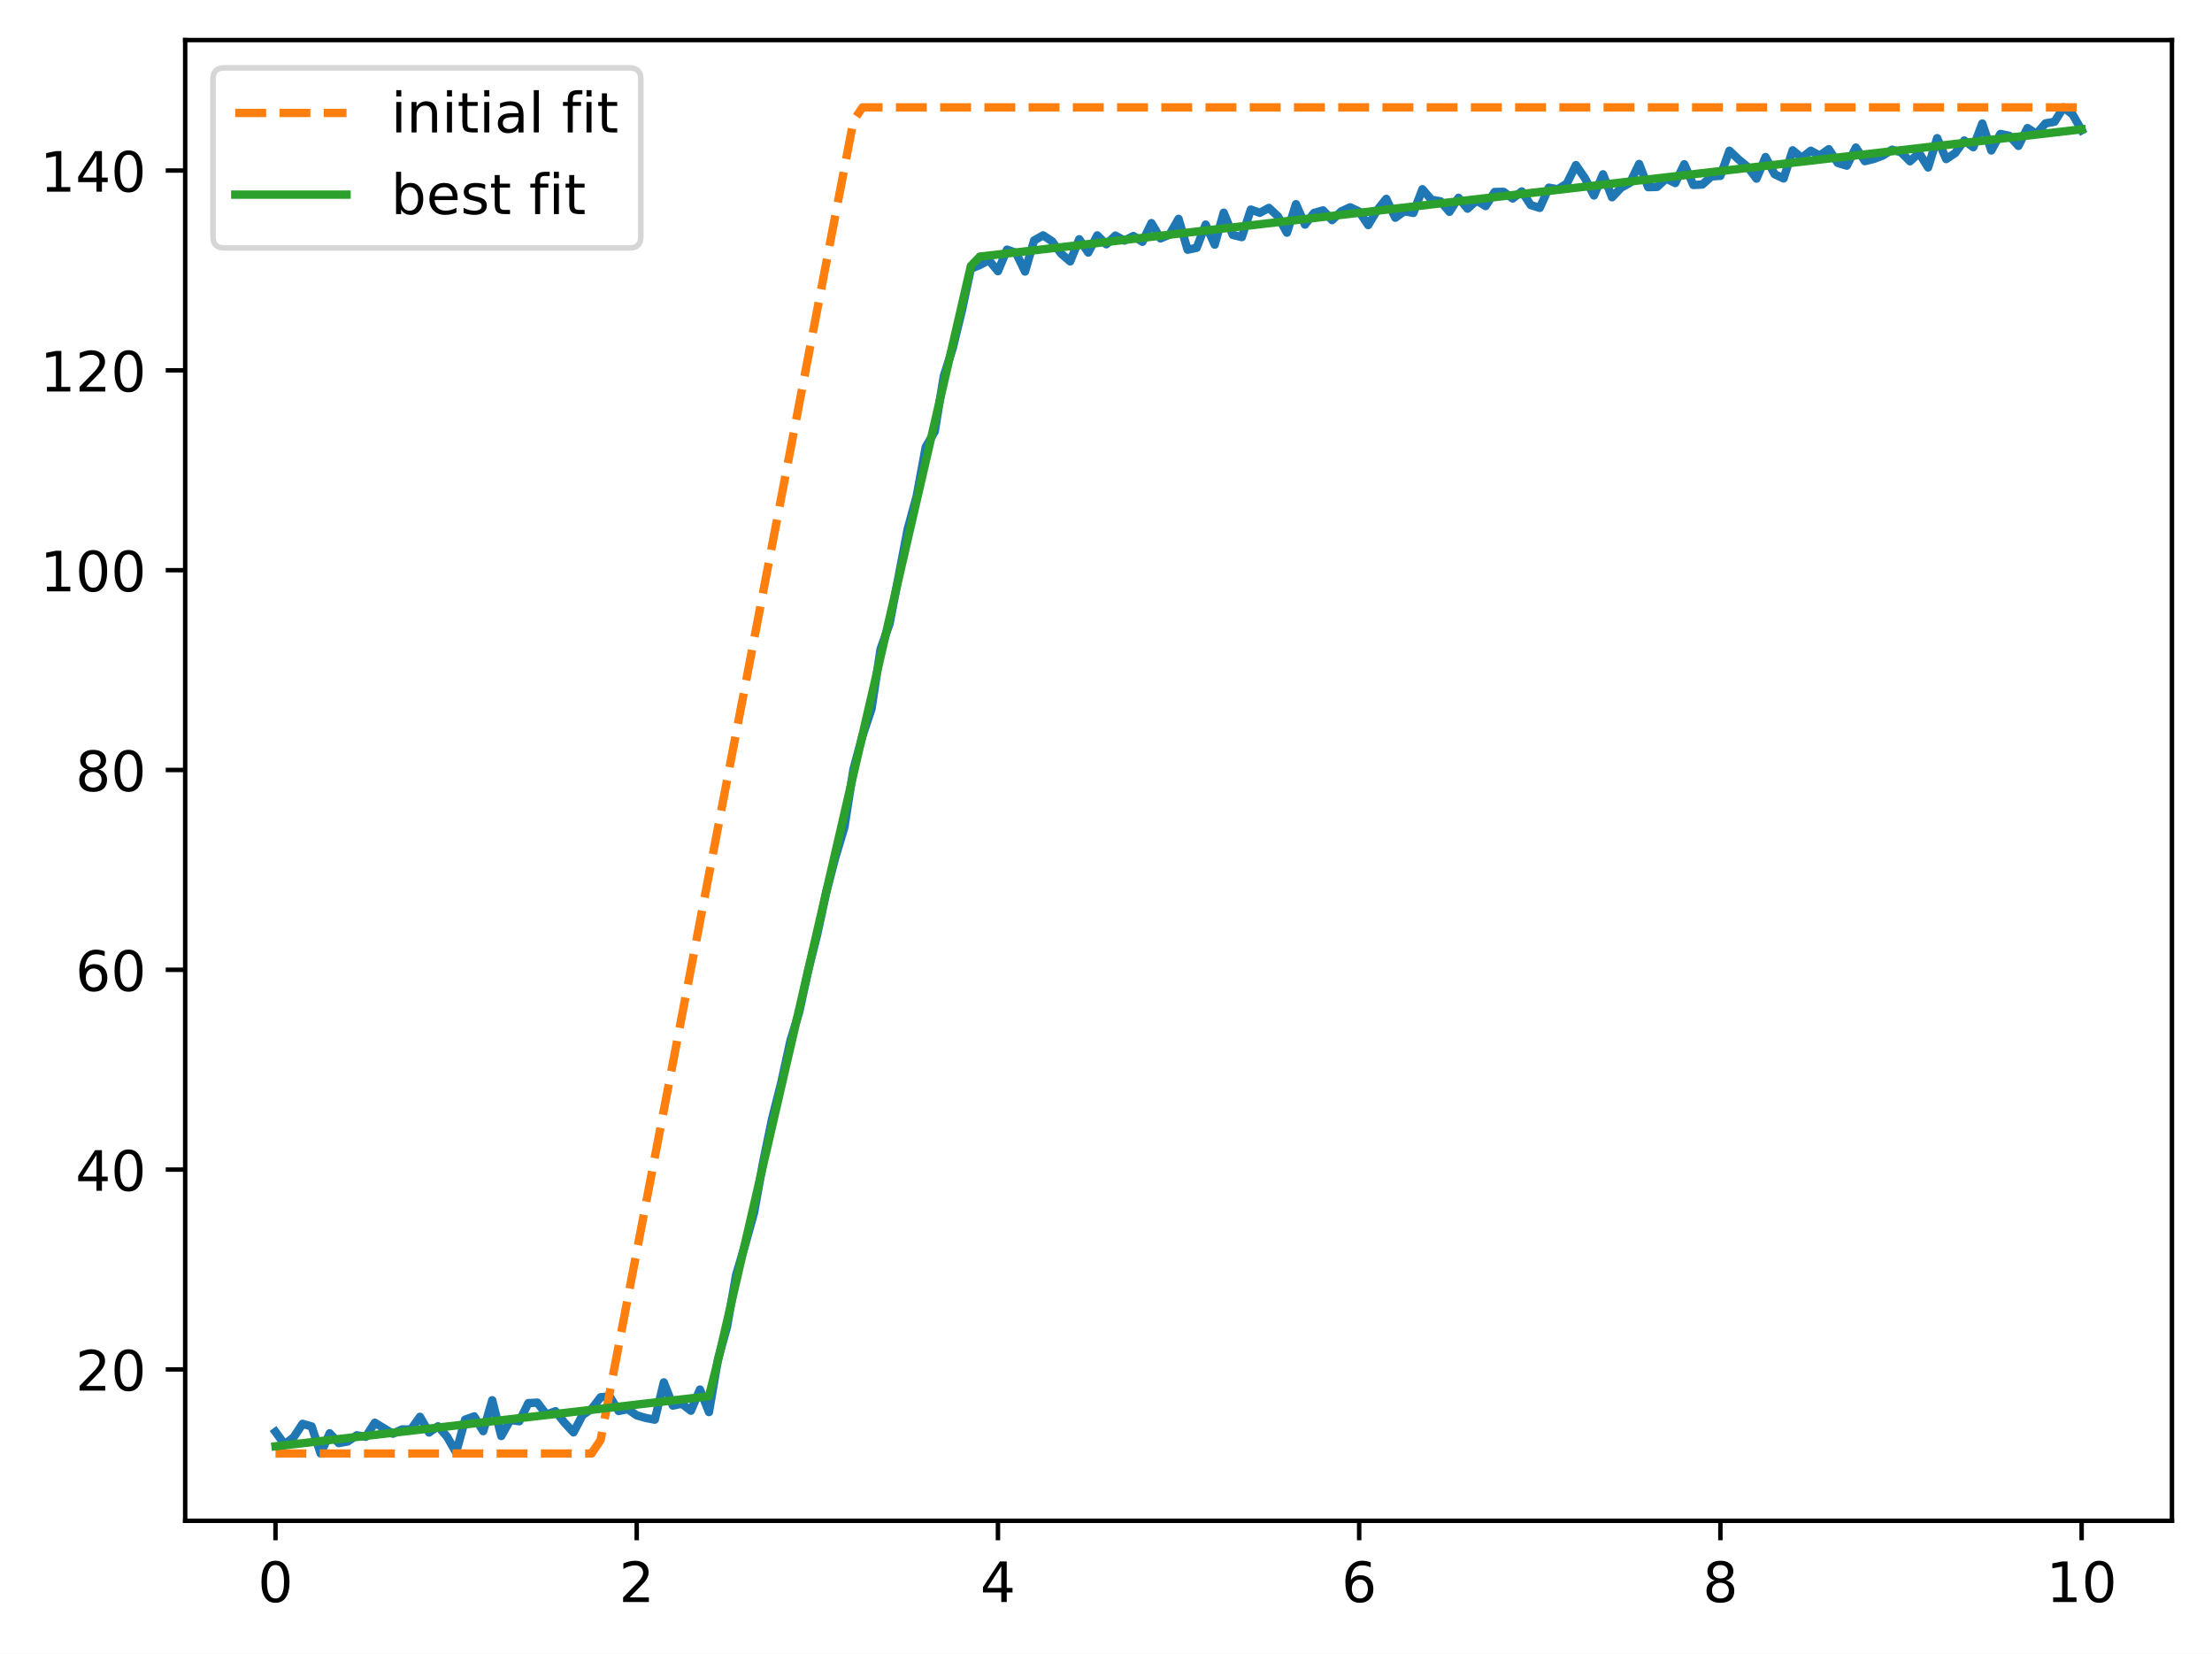
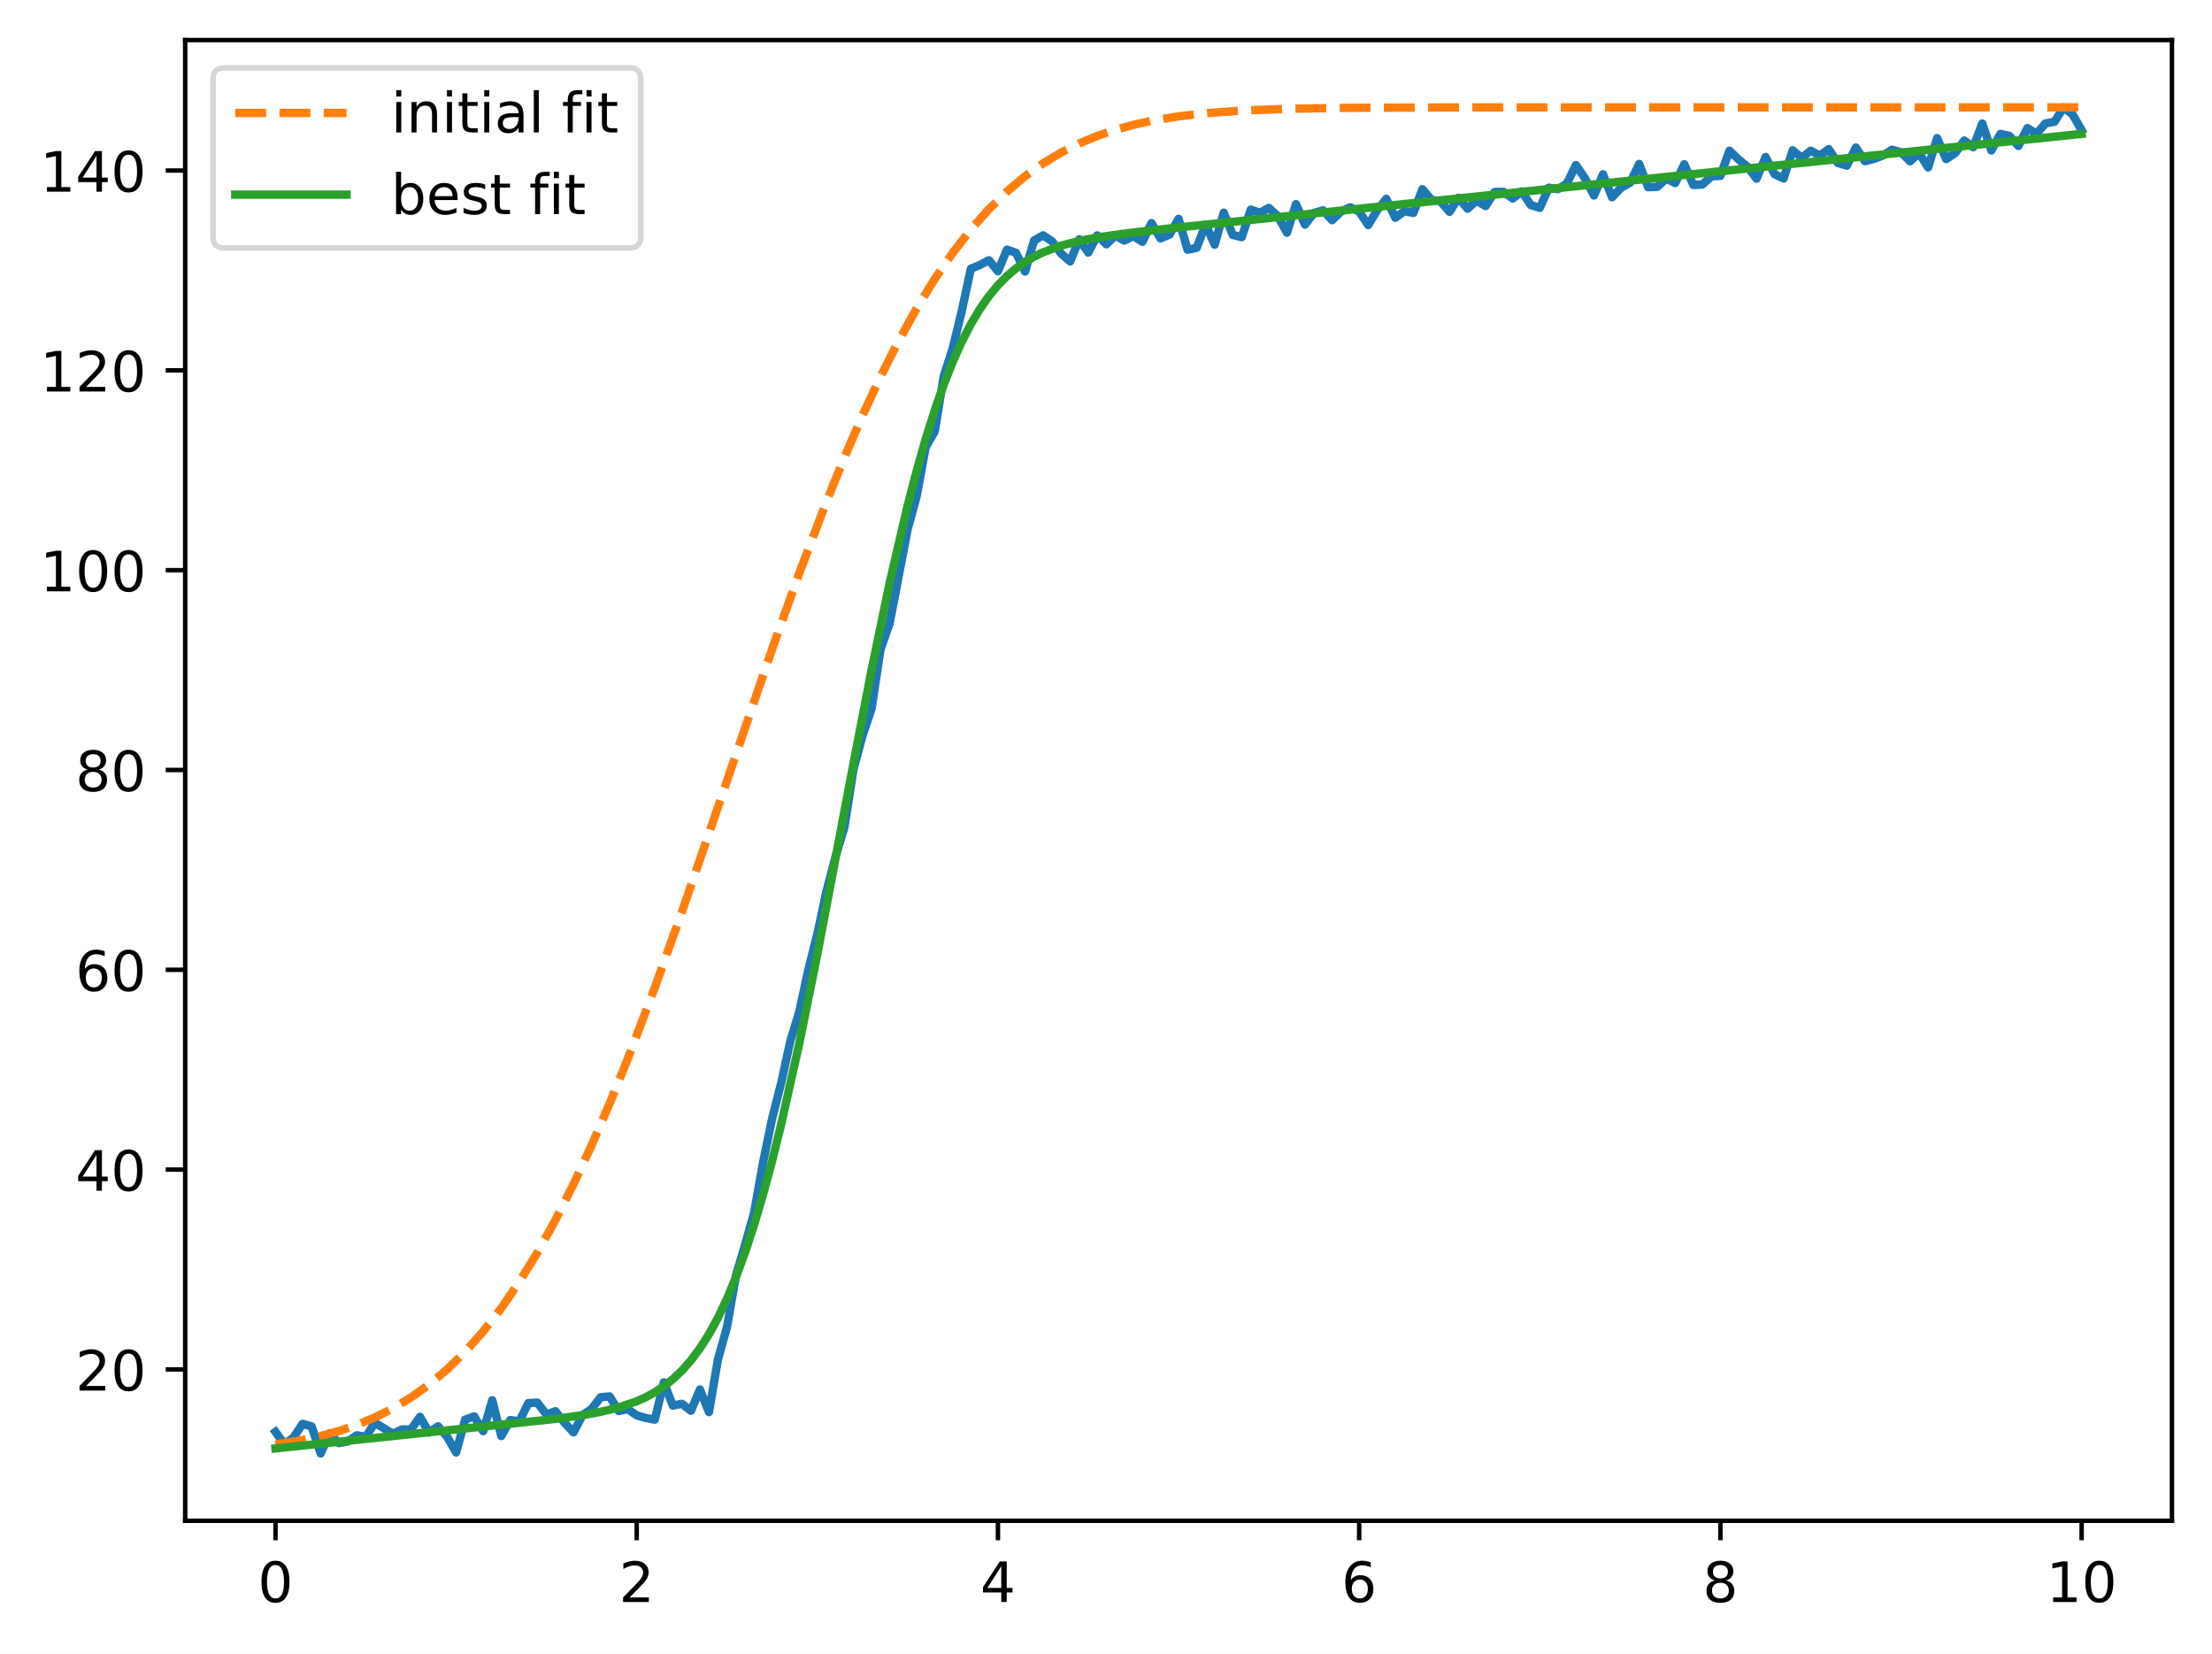
<svg xmlns="http://www.w3.org/2000/svg" xmlns:xlink="http://www.w3.org/1999/xlink" width="397.608pt" height="297.19pt" viewBox="0 0 397.608 297.19" version="1.1">
  <defs>
    <style type="text/css">*{stroke-linejoin: round; stroke-linecap: butt}</style>
  </defs>
  <g id="figure_1">
    <g id="patch_1">
      <path d="M 0 297.19  L 397.608 297.19  L 397.608 0  L 0 0  z " style="fill: #ffffff" />
    </g>
    <g id="axes_1">
      <g id="patch_2">
        <path d="M 33.288 273.312  L 390.408 273.312  L 390.408 7.2  L 33.288 7.2  z " style="fill: #ffffff" />
      </g>
      <g id="matplotlib.axis_1">
        <g id="xtick_1">
          <g id="line2d_1">
            <defs>
-               <path id="mdfe7329f62" d="M 0 0  L 0 3.5  " style="stroke: #000000; stroke-width: 0.8" />
-             </defs>
-             <g>
-               <use xlink:href="#mdfe7329f62" x="49.52" y="273.312" style="stroke: #000000; stroke-width: 0.8" />
+               <path id="m82a32e12cf" d="M 0 0  L 0 3.5  " style="stroke: #000000; stroke-width: 0.8" />
+             </defs>
+             <g>
+               <use xlink:href="#m82a32e12cf" x="49.52" y="273.312" style="stroke: #000000; stroke-width: 0.8" />
            </g>
          </g>
          <g id="text_1">
            <g transform="translate(46.33898 287.9104) scale(0.1 -0.1)">
              <defs>
                <path id="DejaVuSans-30" d="M 2034 4250  Q 1547 4250 1301 3770  Q 1056 3291 1056 2328  Q 1056 1369 1301 889  Q 1547 409 2034 409  Q 2525 409 2770 889  Q 3016 1369 3016 2328  Q 3016 3291 2770 3770  Q 2525 4250 2034 4250  z M 2034 4750  Q 2819 4750 3233 4129  Q 3647 3509 3647 2328  Q 3647 1150 3233 529  Q 2819 -91 2034 -91  Q 1250 -91 836 529  Q 422 1150 422 2328  Q 422 3509 836 4129  Q 1250 4750 2034 4750  z " transform="scale(0.015625)" />
              </defs>
              <use xlink:href="#DejaVuSans-30" />
            </g>
          </g>
        </g>
        <g id="xtick_2">
          <g id="line2d_2">
            <g>
-               <use xlink:href="#mdfe7329f62" x="114.451" y="273.312" style="stroke: #000000; stroke-width: 0.8" />
+               <use xlink:href="#m82a32e12cf" x="114.451" y="273.312" style="stroke: #000000; stroke-width: 0.8" />
            </g>
          </g>
          <g id="text_2">
            <g transform="translate(111.2699 287.9104) scale(0.1 -0.1)">
              <defs>
                <path id="DejaVuSans-32" d="M 1228 531  L 3431 531  L 3431 0  L 469 0  L 469 531  Q 828 903 1448 1529  Q 2069 2156 2228 2338  Q 2531 2678 2651 2914  Q 2772 3150 2772 3378  Q 2772 3750 2511 3984  Q 2250 4219 1831 4219  Q 1534 4219 1204 4116  Q 875 4013 500 3803  L 500 4441  Q 881 4594 1212 4672  Q 1544 4750 1819 4750  Q 2544 4750 2975 4387  Q 3406 4025 3406 3419  Q 3406 3131 3298 2873  Q 3191 2616 2906 2266  Q 2828 2175 2409 1742  Q 1991 1309 1228 531  z " transform="scale(0.015625)" />
              </defs>
              <use xlink:href="#DejaVuSans-32" />
            </g>
          </g>
        </g>
        <g id="xtick_3">
          <g id="line2d_3">
            <g>
-               <use xlink:href="#mdfe7329f62" x="179.382" y="273.312" style="stroke: #000000; stroke-width: 0.8" />
+               <use xlink:href="#m82a32e12cf" x="179.382" y="273.312" style="stroke: #000000; stroke-width: 0.8" />
            </g>
          </g>
          <g id="text_3">
            <g transform="translate(176.2008 287.9104) scale(0.1 -0.1)">
              <defs>
                <path id="DejaVuSans-34" d="M 2419 4116  L 825 1625  L 2419 1625  L 2419 4116  z M 2253 4666  L 3047 4666  L 3047 1625  L 3713 1625  L 3713 1100  L 3047 1100  L 3047 0  L 2419 0  L 2419 1100  L 313 1100  L 313 1709  L 2253 4666  z " transform="scale(0.015625)" />
              </defs>
              <use xlink:href="#DejaVuSans-34" />
            </g>
          </g>
        </g>
        <g id="xtick_4">
          <g id="line2d_4">
            <g>
-               <use xlink:href="#mdfe7329f62" x="244.313" y="273.312" style="stroke: #000000; stroke-width: 0.8" />
+               <use xlink:href="#m82a32e12cf" x="244.313" y="273.312" style="stroke: #000000; stroke-width: 0.8" />
            </g>
          </g>
          <g id="text_4">
            <g transform="translate(241.1317 287.9104) scale(0.1 -0.1)">
              <defs>
                <path id="DejaVuSans-36" d="M 2113 2584  Q 1688 2584 1439 2293  Q 1191 2003 1191 1497  Q 1191 994 1439 701  Q 1688 409 2113 409  Q 2538 409 2786 701  Q 3034 994 3034 1497  Q 3034 2003 2786 2293  Q 2538 2584 2113 2584  z M 3366 4563  L 3366 3988  Q 3128 4100 2886 4159  Q 2644 4219 2406 4219  Q 1781 4219 1451 3797  Q 1122 3375 1075 2522  Q 1259 2794 1537 2939  Q 1816 3084 2150 3084  Q 2853 3084 3261 2657  Q 3669 2231 3669 1497  Q 3669 778 3244 343  Q 2819 -91 2113 -91  Q 1303 -91 875 529  Q 447 1150 447 2328  Q 447 3434 972 4092  Q 1497 4750 2381 4750  Q 2619 4750 2861 4703  Q 3103 4656 3366 4563  z " transform="scale(0.015625)" />
              </defs>
              <use xlink:href="#DejaVuSans-36" />
            </g>
          </g>
        </g>
        <g id="xtick_5">
          <g id="line2d_5">
            <g>
-               <use xlink:href="#mdfe7329f62" x="309.244" y="273.312" style="stroke: #000000; stroke-width: 0.8" />
+               <use xlink:href="#m82a32e12cf" x="309.244" y="273.312" style="stroke: #000000; stroke-width: 0.8" />
            </g>
          </g>
          <g id="text_5">
            <g transform="translate(306.0626 287.9104) scale(0.1 -0.1)">
              <defs>
                <path id="DejaVuSans-38" d="M 2034 2216  Q 1584 2216 1326 1975  Q 1069 1734 1069 1313  Q 1069 891 1326 650  Q 1584 409 2034 409  Q 2484 409 2743 651  Q 3003 894 3003 1313  Q 3003 1734 2745 1975  Q 2488 2216 2034 2216  z M 1403 2484  Q 997 2584 770 2862  Q 544 3141 544 3541  Q 544 4100 942 4425  Q 1341 4750 2034 4750  Q 2731 4750 3128 4425  Q 3525 4100 3525 3541  Q 3525 3141 3298 2862  Q 3072 2584 2669 2484  Q 3125 2378 3379 2068  Q 3634 1759 3634 1313  Q 3634 634 3220 271  Q 2806 -91 2034 -91  Q 1263 -91 848 271  Q 434 634 434 1313  Q 434 1759 690 2068  Q 947 2378 1403 2484  z M 1172 3481  Q 1172 3119 1398 2916  Q 1625 2713 2034 2713  Q 2441 2713 2670 2916  Q 2900 3119 2900 3481  Q 2900 3844 2670 4047  Q 2441 4250 2034 4250  Q 1625 4250 1398 4047  Q 1172 3844 1172 3481  z " transform="scale(0.015625)" />
              </defs>
              <use xlink:href="#DejaVuSans-38" />
            </g>
          </g>
        </g>
        <g id="xtick_6">
          <g id="line2d_6">
            <g>
-               <use xlink:href="#mdfe7329f62" x="374.175" y="273.312" style="stroke: #000000; stroke-width: 0.8" />
+               <use xlink:href="#m82a32e12cf" x="374.175" y="273.312" style="stroke: #000000; stroke-width: 0.8" />
            </g>
          </g>
          <g id="text_6">
            <g transform="translate(367.8123 287.9104) scale(0.1 -0.1)">
              <defs>
                <path id="DejaVuSans-31" d="M 794 531  L 1825 531  L 1825 4091  L 703 3866  L 703 4441  L 1819 4666  L 2450 4666  L 2450 531  L 3481 531  L 3481 0  L 794 0  L 794 531  z " transform="scale(0.015625)" />
              </defs>
              <use xlink:href="#DejaVuSans-31" />
              <use xlink:href="#DejaVuSans-30" x="63.623" />
            </g>
          </g>
        </g>
      </g>
      <g id="matplotlib.axis_2">
        <g id="ytick_1">
          <g id="line2d_7">
            <defs>
-               <path id="m3046f5cf97" d="M 0 0  L -3.5 0  " style="stroke: #000000; stroke-width: 0.8" />
-             </defs>
-             <g>
-               <use xlink:href="#m3046f5cf97" x="33.288" y="246.108" style="stroke: #000000; stroke-width: 0.8" />
+               <path id="mf2039e704d" d="M 0 0  L -3.5 0  " style="stroke: #000000; stroke-width: 0.8" />
+             </defs>
+             <g>
+               <use xlink:href="#mf2039e704d" x="33.288" y="246.108" style="stroke: #000000; stroke-width: 0.8" />
            </g>
          </g>
          <g id="text_7">
            <g transform="translate(13.5625 249.9075) scale(0.1 -0.1)">
              <use xlink:href="#DejaVuSans-32" />
              <use xlink:href="#DejaVuSans-30" x="63.623" />
            </g>
          </g>
        </g>
        <g id="ytick_2">
          <g id="line2d_8">
            <g>
-               <use xlink:href="#m3046f5cf97" x="33.288" y="210.199" style="stroke: #000000; stroke-width: 0.8" />
+               <use xlink:href="#mf2039e704d" x="33.288" y="210.199" style="stroke: #000000; stroke-width: 0.8" />
            </g>
          </g>
          <g id="text_8">
            <g transform="translate(13.5625 213.9978) scale(0.1 -0.1)">
              <use xlink:href="#DejaVuSans-34" />
              <use xlink:href="#DejaVuSans-30" x="63.623" />
            </g>
          </g>
        </g>
        <g id="ytick_3">
          <g id="line2d_9">
            <g>
-               <use xlink:href="#m3046f5cf97" x="33.288" y="174.289" style="stroke: #000000; stroke-width: 0.8" />
+               <use xlink:href="#mf2039e704d" x="33.288" y="174.289" style="stroke: #000000; stroke-width: 0.8" />
            </g>
          </g>
          <g id="text_9">
            <g transform="translate(13.5625 178.088) scale(0.1 -0.1)">
              <use xlink:href="#DejaVuSans-36" />
              <use xlink:href="#DejaVuSans-30" x="63.623" />
            </g>
          </g>
        </g>
        <g id="ytick_4">
          <g id="line2d_10">
            <g>
-               <use xlink:href="#m3046f5cf97" x="33.288" y="138.379" style="stroke: #000000; stroke-width: 0.8" />
+               <use xlink:href="#mf2039e704d" x="33.288" y="138.379" style="stroke: #000000; stroke-width: 0.8" />
            </g>
          </g>
          <g id="text_10">
            <g transform="translate(13.5625 142.1782) scale(0.1 -0.1)">
              <use xlink:href="#DejaVuSans-38" />
              <use xlink:href="#DejaVuSans-30" x="63.623" />
            </g>
          </g>
        </g>
        <g id="ytick_5">
          <g id="line2d_11">
            <g>
-               <use xlink:href="#m3046f5cf97" x="33.288" y="102.469" style="stroke: #000000; stroke-width: 0.8" />
+               <use xlink:href="#mf2039e704d" x="33.288" y="102.469" style="stroke: #000000; stroke-width: 0.8" />
            </g>
          </g>
          <g id="text_11">
            <g transform="translate(7.2 106.2685) scale(0.1 -0.1)">
              <use xlink:href="#DejaVuSans-31" />
              <use xlink:href="#DejaVuSans-30" x="63.623" />
              <use xlink:href="#DejaVuSans-30" x="127.246" />
            </g>
          </g>
        </g>
        <g id="ytick_6">
          <g id="line2d_12">
            <g>
-               <use xlink:href="#m3046f5cf97" x="33.288" y="66.56" style="stroke: #000000; stroke-width: 0.8" />
+               <use xlink:href="#mf2039e704d" x="33.288" y="66.56" style="stroke: #000000; stroke-width: 0.8" />
            </g>
          </g>
          <g id="text_12">
            <g transform="translate(7.2 70.35874) scale(0.1 -0.1)">
              <use xlink:href="#DejaVuSans-31" />
              <use xlink:href="#DejaVuSans-32" x="63.623" />
              <use xlink:href="#DejaVuSans-30" x="127.246" />
            </g>
          </g>
        </g>
        <g id="ytick_7">
          <g id="line2d_13">
            <g>
-               <use xlink:href="#m3046f5cf97" x="33.288" y="30.65" style="stroke: #000000; stroke-width: 0.8" />
+               <use xlink:href="#mf2039e704d" x="33.288" y="30.65" style="stroke: #000000; stroke-width: 0.8" />
            </g>
          </g>
          <g id="text_13">
            <g transform="translate(7.2 34.44898) scale(0.1 -0.1)">
              <use xlink:href="#DejaVuSans-31" />
              <use xlink:href="#DejaVuSans-34" x="63.623" />
              <use xlink:href="#DejaVuSans-30" x="127.246" />
            </g>
          </g>
        </g>
      </g>
      <g id="line2d_14">
-         <path d="M 49.52 257.331  L 51.144 259.56  L 52.767 258.331  L 54.39 255.884  L 56.013 256.349  L 57.637 261.216  L 59.26 257.585  L 60.883 259.347  L 62.506 259.062  L 64.13 257.947  L 65.753 258.223  L 67.376 255.69  L 70.623 257.665  L 72.246 256.892  L 73.869 256.889  L 75.493 254.623  L 77.116 257.449  L 78.739 256.327  L 80.362 258.206  L 81.986 261.032  L 83.609 255.123  L 85.232 254.548  L 86.856 257.21  L 88.479 251.647  L 90.102 258.08  L 91.725 255.209  L 93.349 255.424  L 94.972 252.162  L 96.595 252.076  L 98.218 254.217  L 99.842 253.621  L 101.465 255.676  L 103.088 257.423  L 104.712 254.316  L 106.335 253.218  L 107.958 251.107  L 109.581 250.957  L 111.205 253.589  L 112.828 253.238  L 114.451 254.367  L 116.074 254.83  L 117.698 255.14  L 119.321 248.428  L 120.944 252.611  L 122.567 252.284  L 124.191 253.535  L 125.814 249.721  L 127.437 253.78  L 129.061 244.263  L 130.684 238.456  L 132.307 229.15  L 133.93 223.727  L 135.554 217.898  L 137.177 208.823  L 138.8 200.988  L 140.423 194.61  L 142.047 187.168  L 143.67 181.814  L 145.293 174.308  L 146.917 167.837  L 148.54 160.258  L 150.163 154.044  L 151.786 148.648  L 153.41 138.235  L 155.033 132.245  L 156.656 127.41  L 158.28 116.661  L 159.903 112.078  L 163.149 95.12  L 164.773 89.167  L 166.396 80.345  L 168.019 77.551  L 169.642 67.613  L 171.266 62.527  L 172.889 55.836  L 174.512 48.294  L 176.136 47.619  L 177.759 46.765  L 179.382 48.74  L 181.005 44.862  L 182.629 45.438  L 184.252 48.803  L 185.875 43.218  L 187.498 42.293  L 189.122 43.371  L 190.745 45.591  L 192.368 46.978  L 193.992 42.994  L 195.615 45.39  L 197.238 42.296  L 198.861 43.903  L 200.485 42.335  L 202.108 43.241  L 203.731 42.418  L 205.354 43.458  L 206.978 40.097  L 208.601 42.852  L 210.224 42.163  L 211.847 39.326  L 213.471 44.88  L 215.094 44.543  L 216.717 40.355  L 218.341 43.971  L 219.964 38.222  L 221.587 42.22  L 223.21 42.615  L 224.834 37.661  L 226.457 38.249  L 228.08 37.361  L 229.703 38.874  L 231.327 41.822  L 232.95 36.687  L 234.573 40.367  L 236.197 38.261  L 237.82 37.804  L 239.443 39.567  L 241.066 37.999  L 242.69 37.251  L 244.313 38.023  L 245.936 40.452  L 247.56 37.764  L 249.183 35.734  L 250.806 39.133  L 252.429 37.964  L 254.053 38.273  L 255.676 34.005  L 257.299 35.902  L 258.922 36.174  L 260.546 38.072  L 262.169 35.541  L 263.792 37.503  L 265.416 36.046  L 267.039 37.036  L 268.662 34.499  L 270.285 34.478  L 271.909 35.676  L 273.532 34.401  L 275.155 36.853  L 276.778 37.363  L 278.402 33.726  L 280.025 34.012  L 281.648 32.979  L 283.272 29.667  L 284.895 32.029  L 286.518 35.137  L 288.141 31.323  L 289.765 35.456  L 291.388 33.736  L 293.011 32.836  L 294.634 29.464  L 296.258 33.642  L 297.881 33.588  L 299.504 32.093  L 301.127 32.9  L 302.751 29.513  L 304.374 33.243  L 305.997 33.164  L 307.621 31.701  L 309.244 31.608  L 310.867 27.086  L 312.49 28.632  L 314.114 29.968  L 315.737 32.107  L 317.36 28.221  L 318.983 31.307  L 320.607 32.077  L 322.23 27.012  L 323.853 28.363  L 325.477 27.089  L 327.1 27.962  L 328.723 26.804  L 330.346 29.29  L 331.97 29.773  L 333.593 26.518  L 335.216 28.963  L 336.839 28.561  L 338.463 27.945  L 340.086 26.904  L 341.709 27.366  L 343.333 28.985  L 344.956 27.483  L 346.579 30.097  L 348.202 24.825  L 349.826 28.592  L 351.449 27.506  L 353.072 25.248  L 354.695 26.458  L 356.319 22.194  L 357.942 27.045  L 359.565 24.068  L 361.189 24.414  L 362.812 26.225  L 364.435 23.014  L 366.058 24.052  L 367.682 22.172  L 369.305 21.881  L 370.928 19.296  L 372.551 20.569  L 374.175 23.407  L 374.175 23.407  " clip-path="url(#pe8e3f138da)" style="fill: none; stroke: #1f77b4; stroke-width: 1.5; stroke-linecap: square" />
+         <path d="M 49.52 257.331  L 51.144 259.56  L 52.767 258.331  L 54.39 255.884  L 56.013 256.349  L 57.637 261.216  L 59.26 257.585  L 60.883 259.347  L 62.506 259.062  L 64.13 257.947  L 65.753 258.223  L 67.376 255.69  L 70.623 257.665  L 72.246 256.892  L 73.869 256.889  L 75.493 254.623  L 77.116 257.449  L 78.739 256.327  L 80.362 258.206  L 81.986 261.032  L 83.609 255.123  L 85.232 254.548  L 86.856 257.21  L 88.479 251.647  L 90.102 258.08  L 91.725 255.209  L 93.349 255.424  L 94.972 252.162  L 96.595 252.076  L 98.218 254.217  L 99.842 253.621  L 101.465 255.676  L 103.088 257.423  L 104.712 254.316  L 106.335 253.218  L 107.958 251.107  L 109.581 250.957  L 111.205 253.589  L 112.828 253.238  L 114.451 254.367  L 116.074 254.83  L 117.698 255.14  L 119.321 248.428  L 120.944 252.611  L 122.567 252.284  L 124.191 253.535  L 125.814 249.721  L 127.437 253.78  L 129.061 244.263  L 130.684 238.456  L 132.307 229.15  L 133.93 223.727  L 135.554 217.898  L 137.177 208.823  L 138.8 200.988  L 140.423 194.61  L 142.047 187.168  L 143.67 181.814  L 145.293 174.308  L 146.917 167.837  L 148.54 160.258  L 150.163 154.044  L 151.786 148.648  L 153.41 138.235  L 155.033 132.245  L 156.656 127.41  L 158.28 116.661  L 159.903 112.078  L 163.149 95.12  L 164.773 89.167  L 166.396 80.345  L 168.019 77.551  L 169.642 67.613  L 171.266 62.527  L 172.889 55.836  L 174.512 48.294  L 176.136 47.619  L 177.759 46.765  L 179.382 48.74  L 181.005 44.862  L 182.629 45.438  L 184.252 48.803  L 185.875 43.218  L 187.498 42.293  L 189.122 43.371  L 190.745 45.591  L 192.368 46.978  L 193.992 42.994  L 195.615 45.39  L 197.238 42.296  L 198.861 43.903  L 200.485 42.335  L 202.108 43.241  L 203.731 42.418  L 205.354 43.458  L 206.978 40.097  L 208.601 42.852  L 210.224 42.163  L 211.847 39.326  L 213.471 44.88  L 215.094 44.543  L 216.717 40.355  L 218.341 43.971  L 219.964 38.222  L 221.587 42.22  L 223.21 42.615  L 224.834 37.661  L 226.457 38.249  L 228.08 37.361  L 229.703 38.874  L 231.327 41.822  L 232.95 36.687  L 234.573 40.367  L 236.197 38.261  L 237.82 37.804  L 239.443 39.567  L 241.066 37.999  L 242.69 37.251  L 244.313 38.023  L 245.936 40.452  L 247.56 37.764  L 249.183 35.734  L 250.806 39.133  L 252.429 37.964  L 254.053 38.273  L 255.676 34.005  L 257.299 35.902  L 258.922 36.174  L 260.546 38.072  L 262.169 35.541  L 263.792 37.503  L 265.416 36.046  L 267.039 37.036  L 268.662 34.499  L 270.285 34.478  L 271.909 35.676  L 273.532 34.401  L 275.155 36.853  L 276.778 37.363  L 278.402 33.726  L 280.025 34.012  L 281.648 32.979  L 283.272 29.667  L 284.895 32.029  L 286.518 35.137  L 288.141 31.323  L 289.765 35.456  L 291.388 33.736  L 293.011 32.836  L 294.634 29.464  L 296.258 33.642  L 297.881 33.588  L 299.504 32.093  L 301.127 32.9  L 302.751 29.513  L 304.374 33.243  L 305.997 33.164  L 307.621 31.701  L 309.244 31.608  L 310.867 27.086  L 312.49 28.632  L 314.114 29.968  L 315.737 32.107  L 317.36 28.221  L 318.983 31.307  L 320.607 32.077  L 322.23 27.012  L 323.853 28.363  L 325.477 27.089  L 327.1 27.962  L 328.723 26.804  L 330.346 29.29  L 331.97 29.773  L 333.593 26.518  L 335.216 28.963  L 336.839 28.561  L 338.463 27.945  L 340.086 26.904  L 341.709 27.366  L 343.333 28.985  L 344.956 27.483  L 346.579 30.097  L 348.202 24.825  L 349.826 28.592  L 351.449 27.506  L 353.072 25.248  L 354.695 26.458  L 356.319 22.194  L 357.942 27.045  L 359.565 24.068  L 361.189 24.414  L 362.812 26.225  L 364.435 23.014  L 366.058 24.052  L 367.682 22.172  L 369.305 21.881  L 370.928 19.296  L 372.551 20.569  L 374.175 23.407  L 374.175 23.407  " clip-path="url(#p13fe1e0a9d)" style="fill: none; stroke: #1f77b4; stroke-width: 1.5; stroke-linecap: square" />
      </g>
      <g id="line2d_15">
-         <path d="M 49.52 261.216  L 106.335 261.216  L 107.958 258.797  L 153.41 21.715  L 155.033 19.296  L 374.175 19.296  L 374.175 19.296  " clip-path="url(#pe8e3f138da)" style="fill: none; stroke-dasharray: 5.55,2.4; stroke-dashoffset: 0; stroke: #ff7f0e; stroke-width: 1.5" />
+         <path d="M 49.52 259.604  L 54.39 258.797  L 57.637 258.081  L 60.883 257.187  L 64.13 256.085  L 67.376 254.738  L 70.623 253.107  L 73.869 251.152  L 77.116 248.832  L 80.362 246.105  L 83.609 242.931  L 86.856 239.273  L 90.102 235.098  L 93.349 230.379  L 96.595 225.098  L 99.842 219.245  L 103.088 212.821  L 106.335 205.84  L 109.581 198.326  L 112.828 190.319  L 117.698 177.497  L 122.567 163.9  L 129.061 145.031  L 138.8 116.612  L 143.67 103.015  L 148.54 90.193  L 151.786 82.186  L 155.033 74.672  L 158.28 67.691  L 161.526 61.267  L 164.773 55.414  L 168.019 50.133  L 171.266 45.414  L 174.512 41.239  L 177.759 37.581  L 181.005 34.407  L 184.252 31.68  L 187.498 29.36  L 190.745 27.405  L 193.992 25.774  L 197.238 24.427  L 200.485 23.325  L 203.731 22.431  L 206.978 21.715  L 211.847 20.908  L 216.717 20.349  L 223.21 19.874  L 231.327 19.556  L 242.69 19.373  L 265.416 19.301  L 374.175 19.296  L 374.175 19.296  " clip-path="url(#p13fe1e0a9d)" style="fill: none; stroke-dasharray: 5.55,2.4; stroke-dashoffset: 0; stroke: #ff7f0e; stroke-width: 1.5" />
      </g>
      <g id="line2d_16">
-         <path d="M 49.52 259.925  L 127.437 250.927  L 129.061 244.5  L 174.512 47.805  L 176.136 46.111  L 374.175 23.24  L 374.175 23.24  " clip-path="url(#pe8e3f138da)" style="fill: none; stroke: #2ca02c; stroke-width: 1.5; stroke-linecap: square" />
+         <path d="M 49.52 260.299  L 99.842 255.001  L 104.712 254.323  L 107.958 253.734  L 111.205 252.946  L 114.451 251.832  L 116.074 251.1  L 117.698 250.215  L 119.321 249.148  L 120.944 247.863  L 122.567 246.324  L 124.191 244.489  L 125.814 242.318  L 127.437 239.77  L 129.061 236.805  L 130.684 233.384  L 132.307 229.476  L 133.93 225.054  L 135.554 220.102  L 137.177 214.61  L 138.8 208.584  L 140.423 202.04  L 143.67 187.534  L 146.917 171.49  L 153.41 137.226  L 156.656 120.442  L 159.903 104.807  L 163.149 90.851  L 164.773 84.616  L 166.396 78.911  L 168.019 73.744  L 169.642 69.113  L 171.266 65.003  L 172.889 61.392  L 174.512 58.249  L 176.136 55.54  L 177.759 53.224  L 179.382 51.261  L 181.005 49.609  L 182.629 48.227  L 184.252 47.077  L 185.875 46.124  L 187.498 45.335  L 190.745 44.137  L 193.992 43.295  L 197.238 42.675  L 202.108 41.972  L 211.847 40.87  L 270.285 34.812  L 374.175 24.058  L 374.175 24.058  " clip-path="url(#p13fe1e0a9d)" style="fill: none; stroke: #2ca02c; stroke-width: 1.5; stroke-linecap: square" />
      </g>
      <g id="patch_3">
        <path d="M 33.288 273.312  L 33.288 7.2  " style="fill: none; stroke: #000000; stroke-width: 0.8; stroke-linejoin: miter; stroke-linecap: square" />
      </g>
      <g id="patch_4">
        <path d="M 390.408 273.312  L 390.408 7.2  " style="fill: none; stroke: #000000; stroke-width: 0.8; stroke-linejoin: miter; stroke-linecap: square" />
      </g>
      <g id="patch_5">
        <path d="M 33.288 273.312  L 390.408 273.312  " style="fill: none; stroke: #000000; stroke-width: 0.8; stroke-linejoin: miter; stroke-linecap: square" />
      </g>
      <g id="patch_6">
        <path d="M 33.288 7.2  L 390.408 7.2  " style="fill: none; stroke: #000000; stroke-width: 0.8; stroke-linejoin: miter; stroke-linecap: square" />
      </g>
      <g id="legend_1">
        <g id="patch_7">
          <path d="M 40.288 44.556  L 113.183 44.556  Q 115.183 44.556 115.183 42.556  L 115.183 14.2  Q 115.183 12.2 113.183 12.2  L 40.288 12.2  Q 38.288 12.2 38.288 14.2  L 38.288 42.556  Q 38.288 44.556 40.288 44.556  z " style="fill: #ffffff; opacity: 0.8; stroke: #cccccc; stroke-linejoin: miter" />
        </g>
        <g id="line2d_17">
          <path d="M 42.288 20.298  L 52.288 20.298  L 62.288 20.298  " style="fill: none; stroke-dasharray: 5.55,2.4; stroke-dashoffset: 0; stroke: #ff7f0e; stroke-width: 1.5" />
        </g>
        <g id="text_14">
          <g transform="translate(70.2875 23.79844) scale(0.1 -0.1)">
            <defs>
              <path id="DejaVuSans-69" d="M 603 3500  L 1178 3500  L 1178 0  L 603 0  L 603 3500  z M 603 4863  L 1178 4863  L 1178 4134  L 603 4134  L 603 4863  z " transform="scale(0.015625)" />
              <path id="DejaVuSans-6e" d="M 3513 2113  L 3513 0  L 2938 0  L 2938 2094  Q 2938 2591 2744 2837  Q 2550 3084 2163 3084  Q 1697 3084 1428 2787  Q 1159 2491 1159 1978  L 1159 0  L 581 0  L 581 3500  L 1159 3500  L 1159 2956  Q 1366 3272 1645 3428  Q 1925 3584 2291 3584  Q 2894 3584 3203 3211  Q 3513 2838 3513 2113  z " transform="scale(0.015625)" />
              <path id="DejaVuSans-74" d="M 1172 4494  L 1172 3500  L 2356 3500  L 2356 3053  L 1172 3053  L 1172 1153  Q 1172 725 1289 603  Q 1406 481 1766 481  L 2356 481  L 2356 0  L 1766 0  Q 1100 0 847 248  Q 594 497 594 1153  L 594 3053  L 172 3053  L 172 3500  L 594 3500  L 594 4494  L 1172 4494  z " transform="scale(0.015625)" />
              <path id="DejaVuSans-61" d="M 2194 1759  Q 1497 1759 1228 1600  Q 959 1441 959 1056  Q 959 750 1161 570  Q 1363 391 1709 391  Q 2188 391 2477 730  Q 2766 1069 2766 1631  L 2766 1759  L 2194 1759  z M 3341 1997  L 3341 0  L 2766 0  L 2766 531  Q 2569 213 2275 61  Q 1981 -91 1556 -91  Q 1019 -91 701 211  Q 384 513 384 1019  Q 384 1609 779 1909  Q 1175 2209 1959 2209  L 2766 2209  L 2766 2266  Q 2766 2663 2505 2880  Q 2244 3097 1772 3097  Q 1472 3097 1187 3025  Q 903 2953 641 2809  L 641 3341  Q 956 3463 1253 3523  Q 1550 3584 1831 3584  Q 2591 3584 2966 3190  Q 3341 2797 3341 1997  z " transform="scale(0.015625)" />
              <path id="DejaVuSans-6c" d="M 603 4863  L 1178 4863  L 1178 0  L 603 0  L 603 4863  z " transform="scale(0.015625)" />
              <path id="DejaVuSans-20" transform="scale(0.015625)" />
              <path id="DejaVuSans-66" d="M 2375 4863  L 2375 4384  L 1825 4384  Q 1516 4384 1395 4259  Q 1275 4134 1275 3809  L 1275 3500  L 2222 3500  L 2222 3053  L 1275 3053  L 1275 0  L 697 0  L 697 3053  L 147 3053  L 147 3500  L 697 3500  L 697 3744  Q 697 4328 969 4595  Q 1241 4863 1831 4863  L 2375 4863  z " transform="scale(0.015625)" />
            </defs>
            <use xlink:href="#DejaVuSans-69" />
            <use xlink:href="#DejaVuSans-6e" x="27.783" />
            <use xlink:href="#DejaVuSans-69" x="91.162" />
            <use xlink:href="#DejaVuSans-74" x="118.945" />
            <use xlink:href="#DejaVuSans-69" x="158.154" />
            <use xlink:href="#DejaVuSans-61" x="185.938" />
            <use xlink:href="#DejaVuSans-6c" x="247.217" />
            <use xlink:href="#DejaVuSans-20" x="275" />
            <use xlink:href="#DejaVuSans-66" x="306.787" />
            <use xlink:href="#DejaVuSans-69" x="341.992" />
            <use xlink:href="#DejaVuSans-74" x="369.775" />
          </g>
        </g>
        <g id="line2d_18">
          <path d="M 42.288 34.977  L 52.288 34.977  L 62.288 34.977  " style="fill: none; stroke: #2ca02c; stroke-width: 1.5; stroke-linecap: square" />
        </g>
        <g id="text_15">
          <g transform="translate(70.2875 38.47656) scale(0.1 -0.1)">
            <defs>
              <path id="DejaVuSans-62" d="M 3116 1747  Q 3116 2381 2855 2742  Q 2594 3103 2138 3103  Q 1681 3103 1420 2742  Q 1159 2381 1159 1747  Q 1159 1113 1420 752  Q 1681 391 2138 391  Q 2594 391 2855 752  Q 3116 1113 3116 1747  z M 1159 2969  Q 1341 3281 1617 3432  Q 1894 3584 2278 3584  Q 2916 3584 3314 3078  Q 3713 2572 3713 1747  Q 3713 922 3314 415  Q 2916 -91 2278 -91  Q 1894 -91 1617 61  Q 1341 213 1159 525  L 1159 0  L 581 0  L 581 4863  L 1159 4863  L 1159 2969  z " transform="scale(0.015625)" />
              <path id="DejaVuSans-65" d="M 3597 1894  L 3597 1613  L 953 1613  Q 991 1019 1311 708  Q 1631 397 2203 397  Q 2534 397 2845 478  Q 3156 559 3463 722  L 3463 178  Q 3153 47 2828 -22  Q 2503 -91 2169 -91  Q 1331 -91 842 396  Q 353 884 353 1716  Q 353 2575 817 3079  Q 1281 3584 2069 3584  Q 2775 3584 3186 3129  Q 3597 2675 3597 1894  z M 3022 2063  Q 3016 2534 2758 2815  Q 2500 3097 2075 3097  Q 1594 3097 1305 2825  Q 1016 2553 972 2059  L 3022 2063  z " transform="scale(0.015625)" />
              <path id="DejaVuSans-73" d="M 2834 3397  L 2834 2853  Q 2591 2978 2328 3040  Q 2066 3103 1784 3103  Q 1356 3103 1142 2972  Q 928 2841 928 2578  Q 928 2378 1081 2264  Q 1234 2150 1697 2047  L 1894 2003  Q 2506 1872 2764 1633  Q 3022 1394 3022 966  Q 3022 478 2636 193  Q 2250 -91 1575 -91  Q 1294 -91 989 -36  Q 684 19 347 128  L 347 722  Q 666 556 975 473  Q 1284 391 1588 391  Q 1994 391 2212 530  Q 2431 669 2431 922  Q 2431 1156 2273 1281  Q 2116 1406 1581 1522  L 1381 1569  Q 847 1681 609 1914  Q 372 2147 372 2553  Q 372 3047 722 3315  Q 1072 3584 1716 3584  Q 2034 3584 2315 3537  Q 2597 3491 2834 3397  z " transform="scale(0.015625)" />
            </defs>
            <use xlink:href="#DejaVuSans-62" />
            <use xlink:href="#DejaVuSans-65" x="63.477" />
            <use xlink:href="#DejaVuSans-73" x="125" />
            <use xlink:href="#DejaVuSans-74" x="177.1" />
            <use xlink:href="#DejaVuSans-20" x="216.309" />
            <use xlink:href="#DejaVuSans-66" x="248.096" />
            <use xlink:href="#DejaVuSans-69" x="283.301" />
            <use xlink:href="#DejaVuSans-74" x="311.084" />
          </g>
        </g>
      </g>
    </g>
  </g>
  <defs>
-     <clipPath id="pe8e3f138da">
+     <clipPath id="p13fe1e0a9d">
      <rect x="33.288" y="7.2" width="357.12" height="266.112" />
    </clipPath>
  </defs>
</svg>
